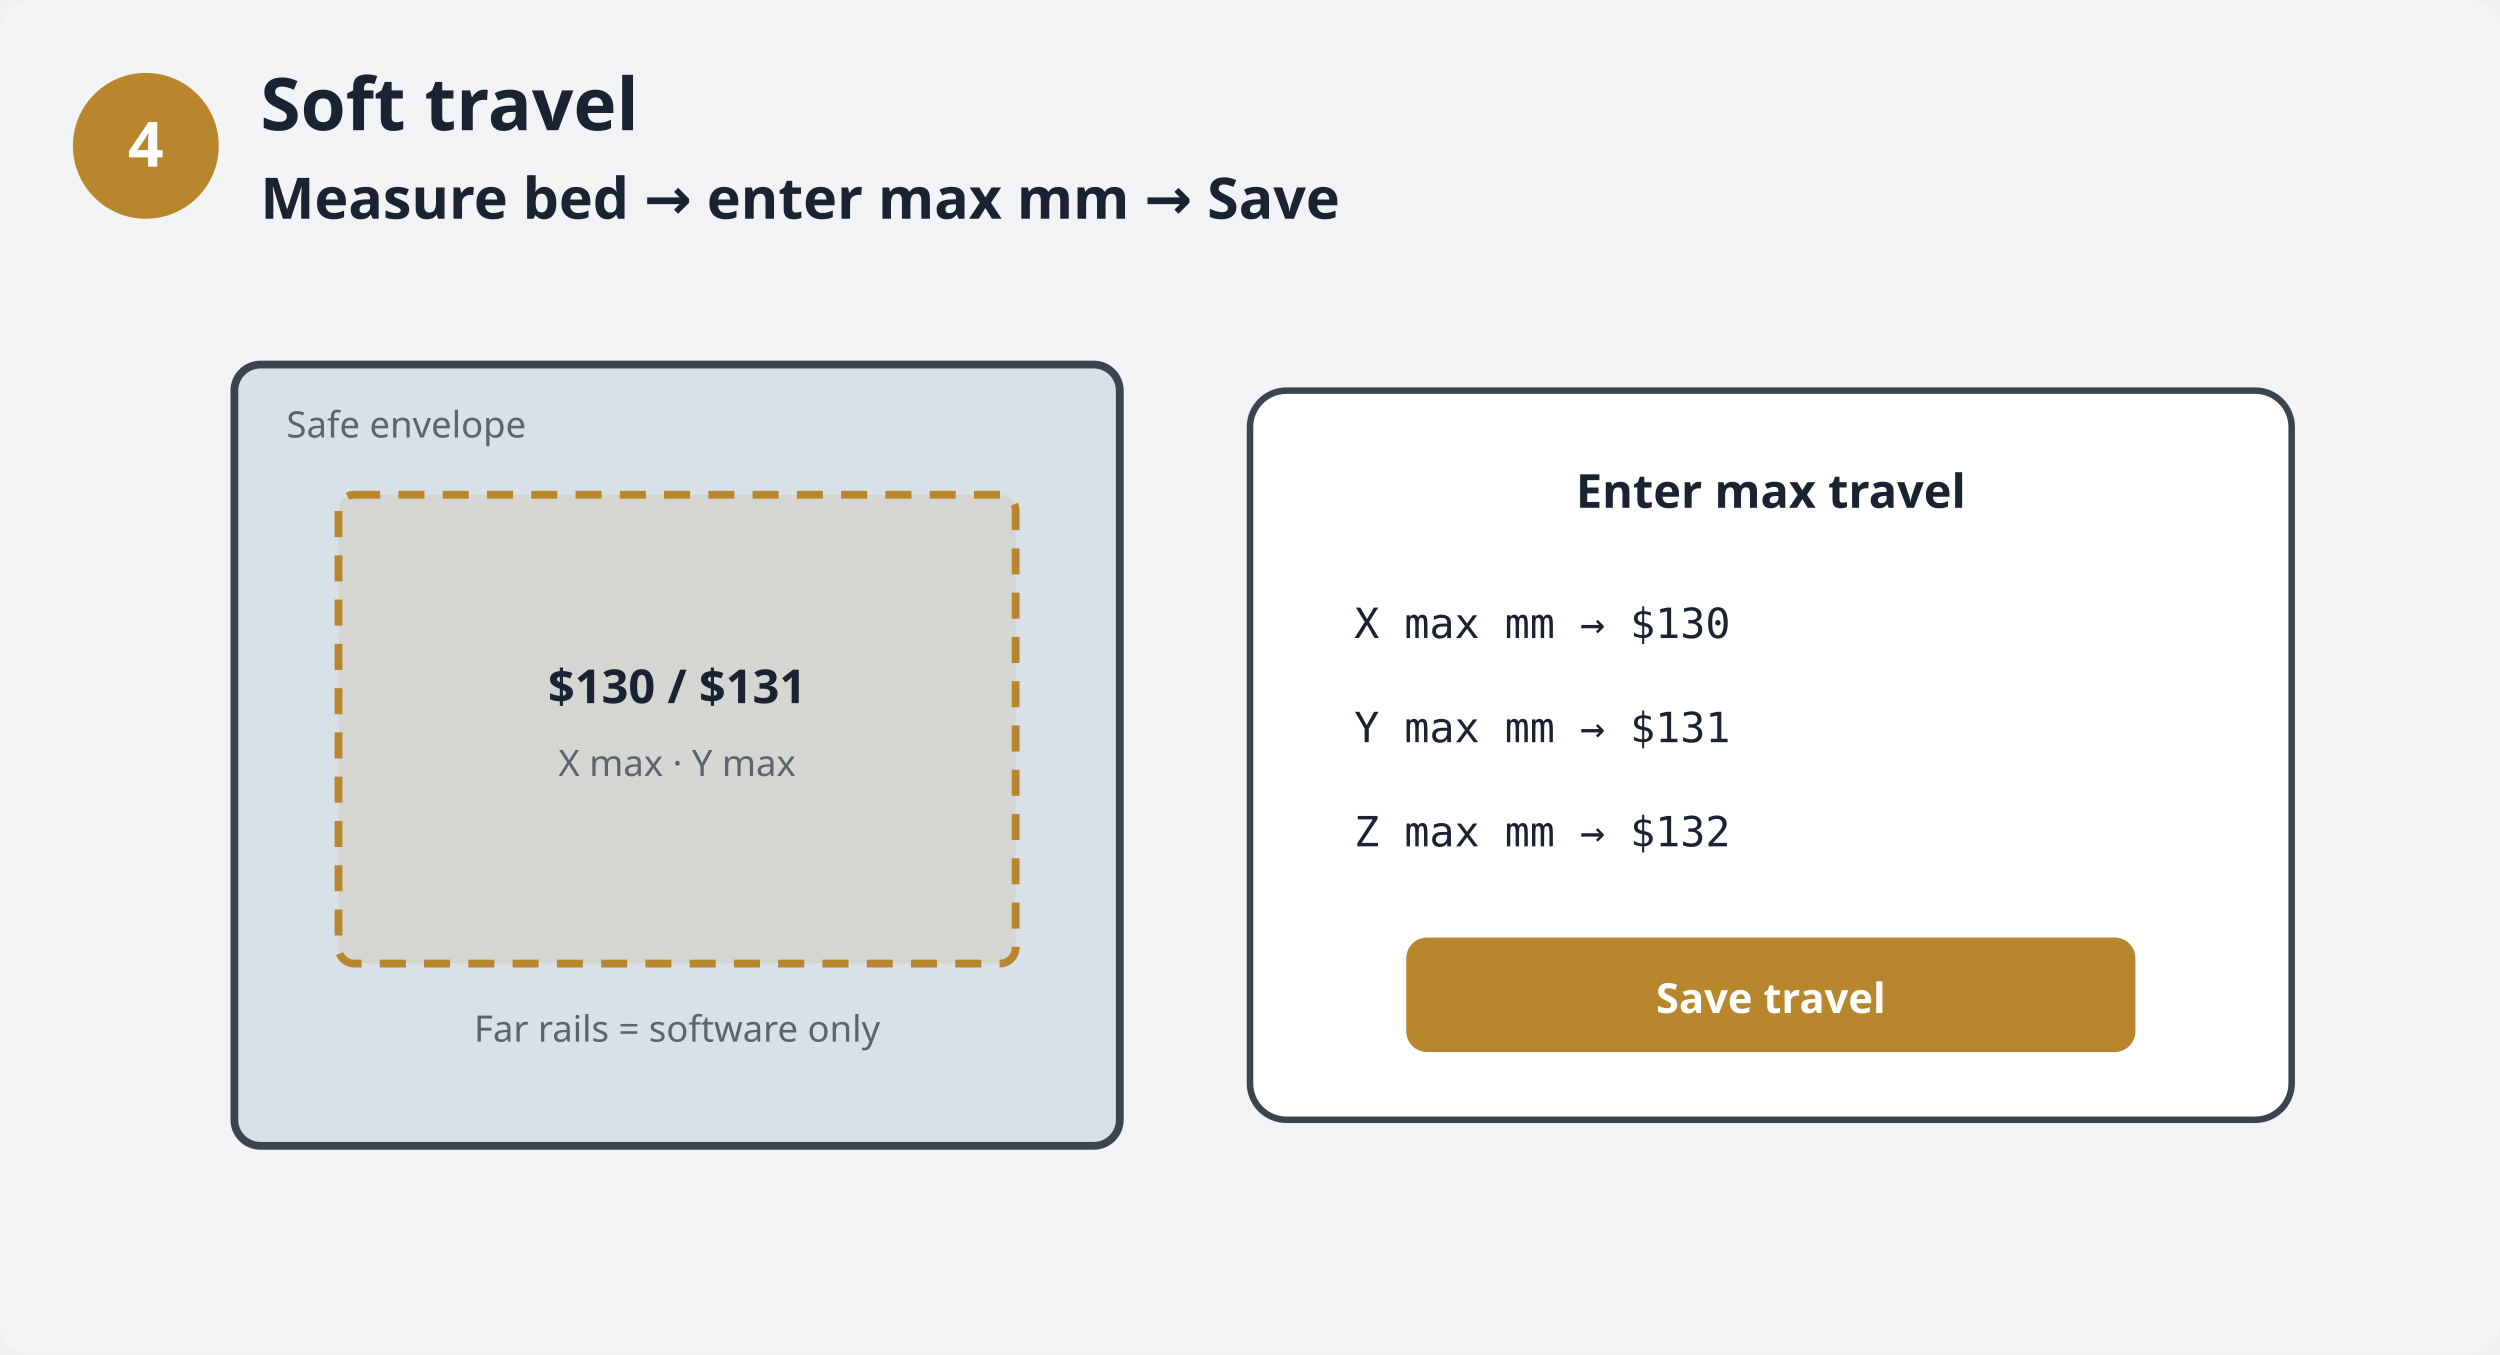
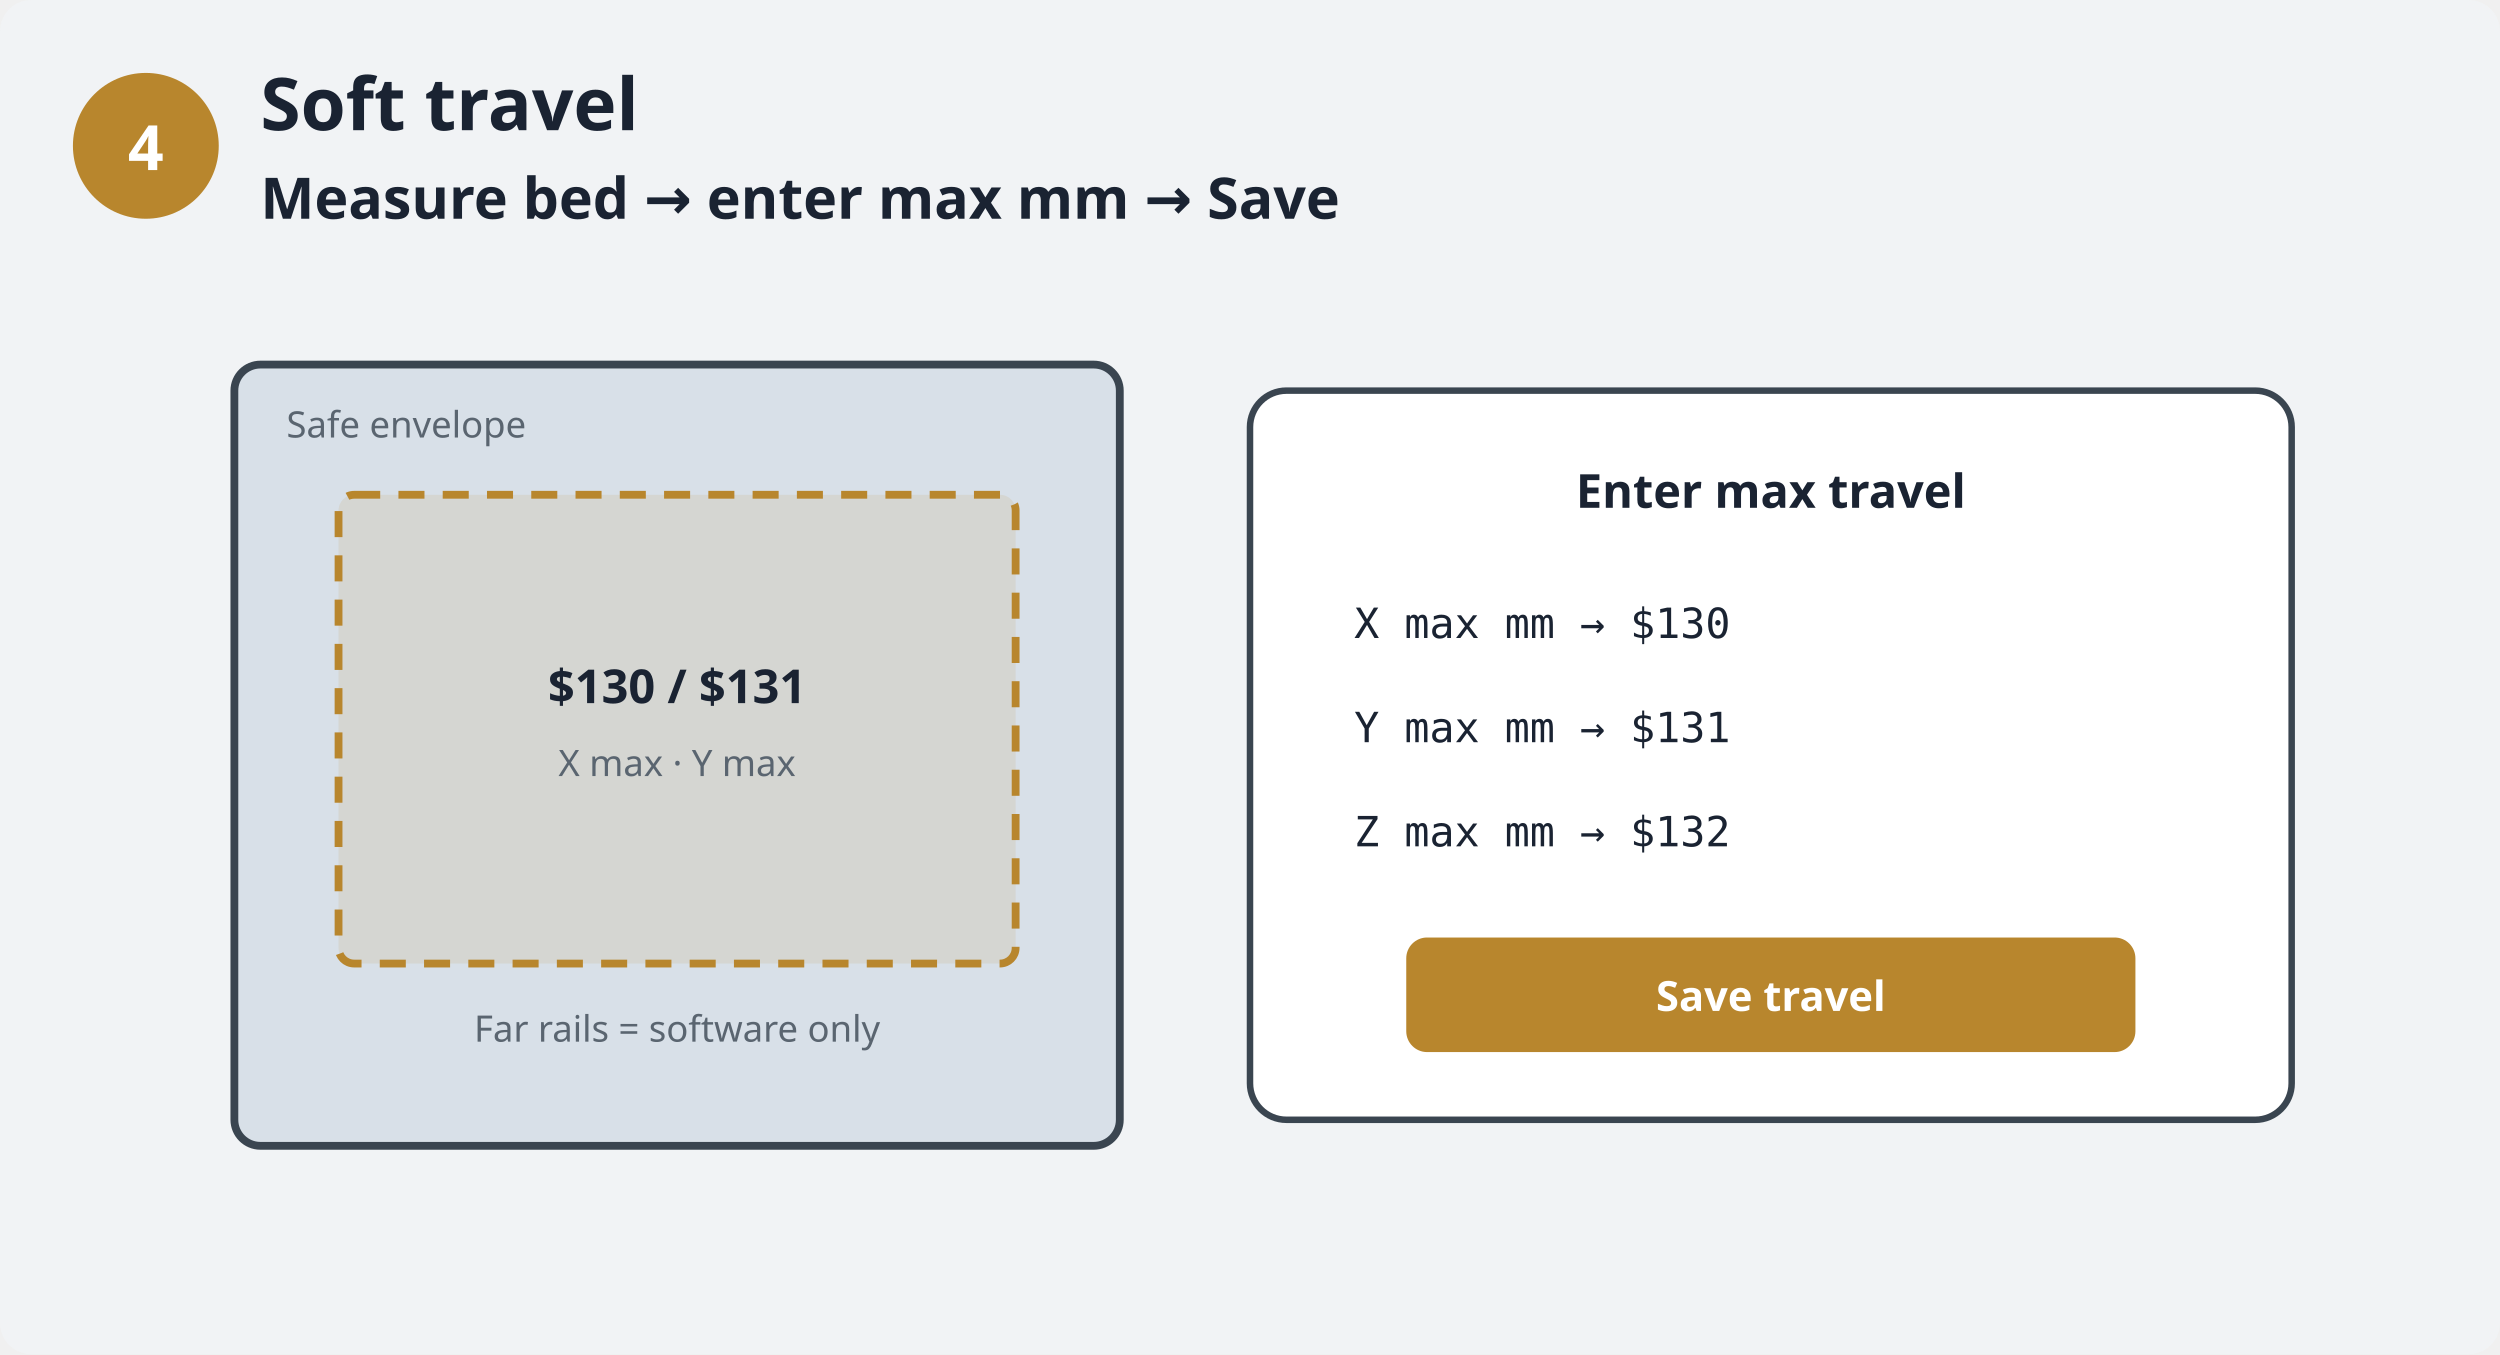
<svg xmlns="http://www.w3.org/2000/svg" viewBox="0 0 960 520" role="img" aria-labelledby="t d">
  <defs>
    <style>
      /* SharpCNC diagram type: UI stack on all text; avoid SVG Times default on .tiny/etc. */
      text, tspan { font-family: "Sora", system-ui, "Segoe UI", sans-serif; }
      .bg { fill: #f1f3f5; }
      .bed { fill: #d8e0e8; stroke: #3a4550; stroke-width: 3; }
      .soft { fill: rgba(184, 134, 45, 0.12); stroke: #b8862d; stroke-width: 3; stroke-dasharray: 10 7; }
      .num { fill: #b8862d; }
      .card { fill: #ffffff; stroke: #3a4550; stroke-width: 2.5; }
      .lab { font-family: "Sora", system-ui, "Segoe UI", sans-serif; fill: #1a2332; font-size: 18px; }
      .big { font-size: 28px; font-weight: 700; }
      .act { font-size: 22px; font-weight: 700; }
      .tiny { font-size: 14px; fill: #5a6570; }
      .w { fill: #ffffff; font-family: "Sora", system-ui, "Segoe UI", sans-serif; font-weight: 700; }
      .btn { fill: #b8862d; }
      .mono { font-family: "IBM Plex Mono", ui-monospace, SFMono-Regular, Menlo, Consolas, monospace; fill: #1a2332; font-size: 16px; }
    </style>
  </defs>
  <rect class="bg" width="960" height="520" rx="12" />
  <circle class="num" cx="56" cy="56" r="28" />
-   <text class="w" x="56" y="64" text-anchor="middle" font-size="24">4</text>
+   <text class="w" x="56" y="56" text-anchor="middle" dominant-baseline="central" font-size="24">4</text>
  <text class="lab big" x="100" y="50">Soft travel</text>
  <text class="lab act" x="100" y="84">Measure bed → enter max mm → Save</text>
  <rect class="bed" x="90" y="140" width="340" height="300" rx="10" />
  <text class="tiny" x="110" y="168">Safe envelope</text>
  <rect class="soft" x="130" y="190" width="260" height="180" rx="6" />
  <text class="lab" x="260" y="270" text-anchor="middle" font-weight="700">$130 / $131</text>
  <text class="tiny" x="260" y="298" text-anchor="middle">X max · Y max</text>
  <text class="tiny" x="260" y="400" text-anchor="middle">Far rails = software only</text>
  <rect class="card" x="480" y="150" width="400" height="280" rx="14" />
  <text class="lab" x="680" y="195" text-anchor="middle" font-weight="700">Enter max travel</text>
  <text class="mono" x="520" y="245">X max mm  →  $130</text>
  <text class="mono" x="520" y="285">Y max mm  →  $131</text>
  <text class="mono" x="520" y="325">Z max mm  →  $132</text>
  <rect class="btn" x="540" y="360" width="280" height="44" rx="8" />
-   <text class="w" x="680" y="389" text-anchor="middle" font-size="16">Save travel</text>
+   <text class="w" x="680" y="382" text-anchor="middle" dominant-baseline="central" font-size="16">Save travel</text>
</svg>
